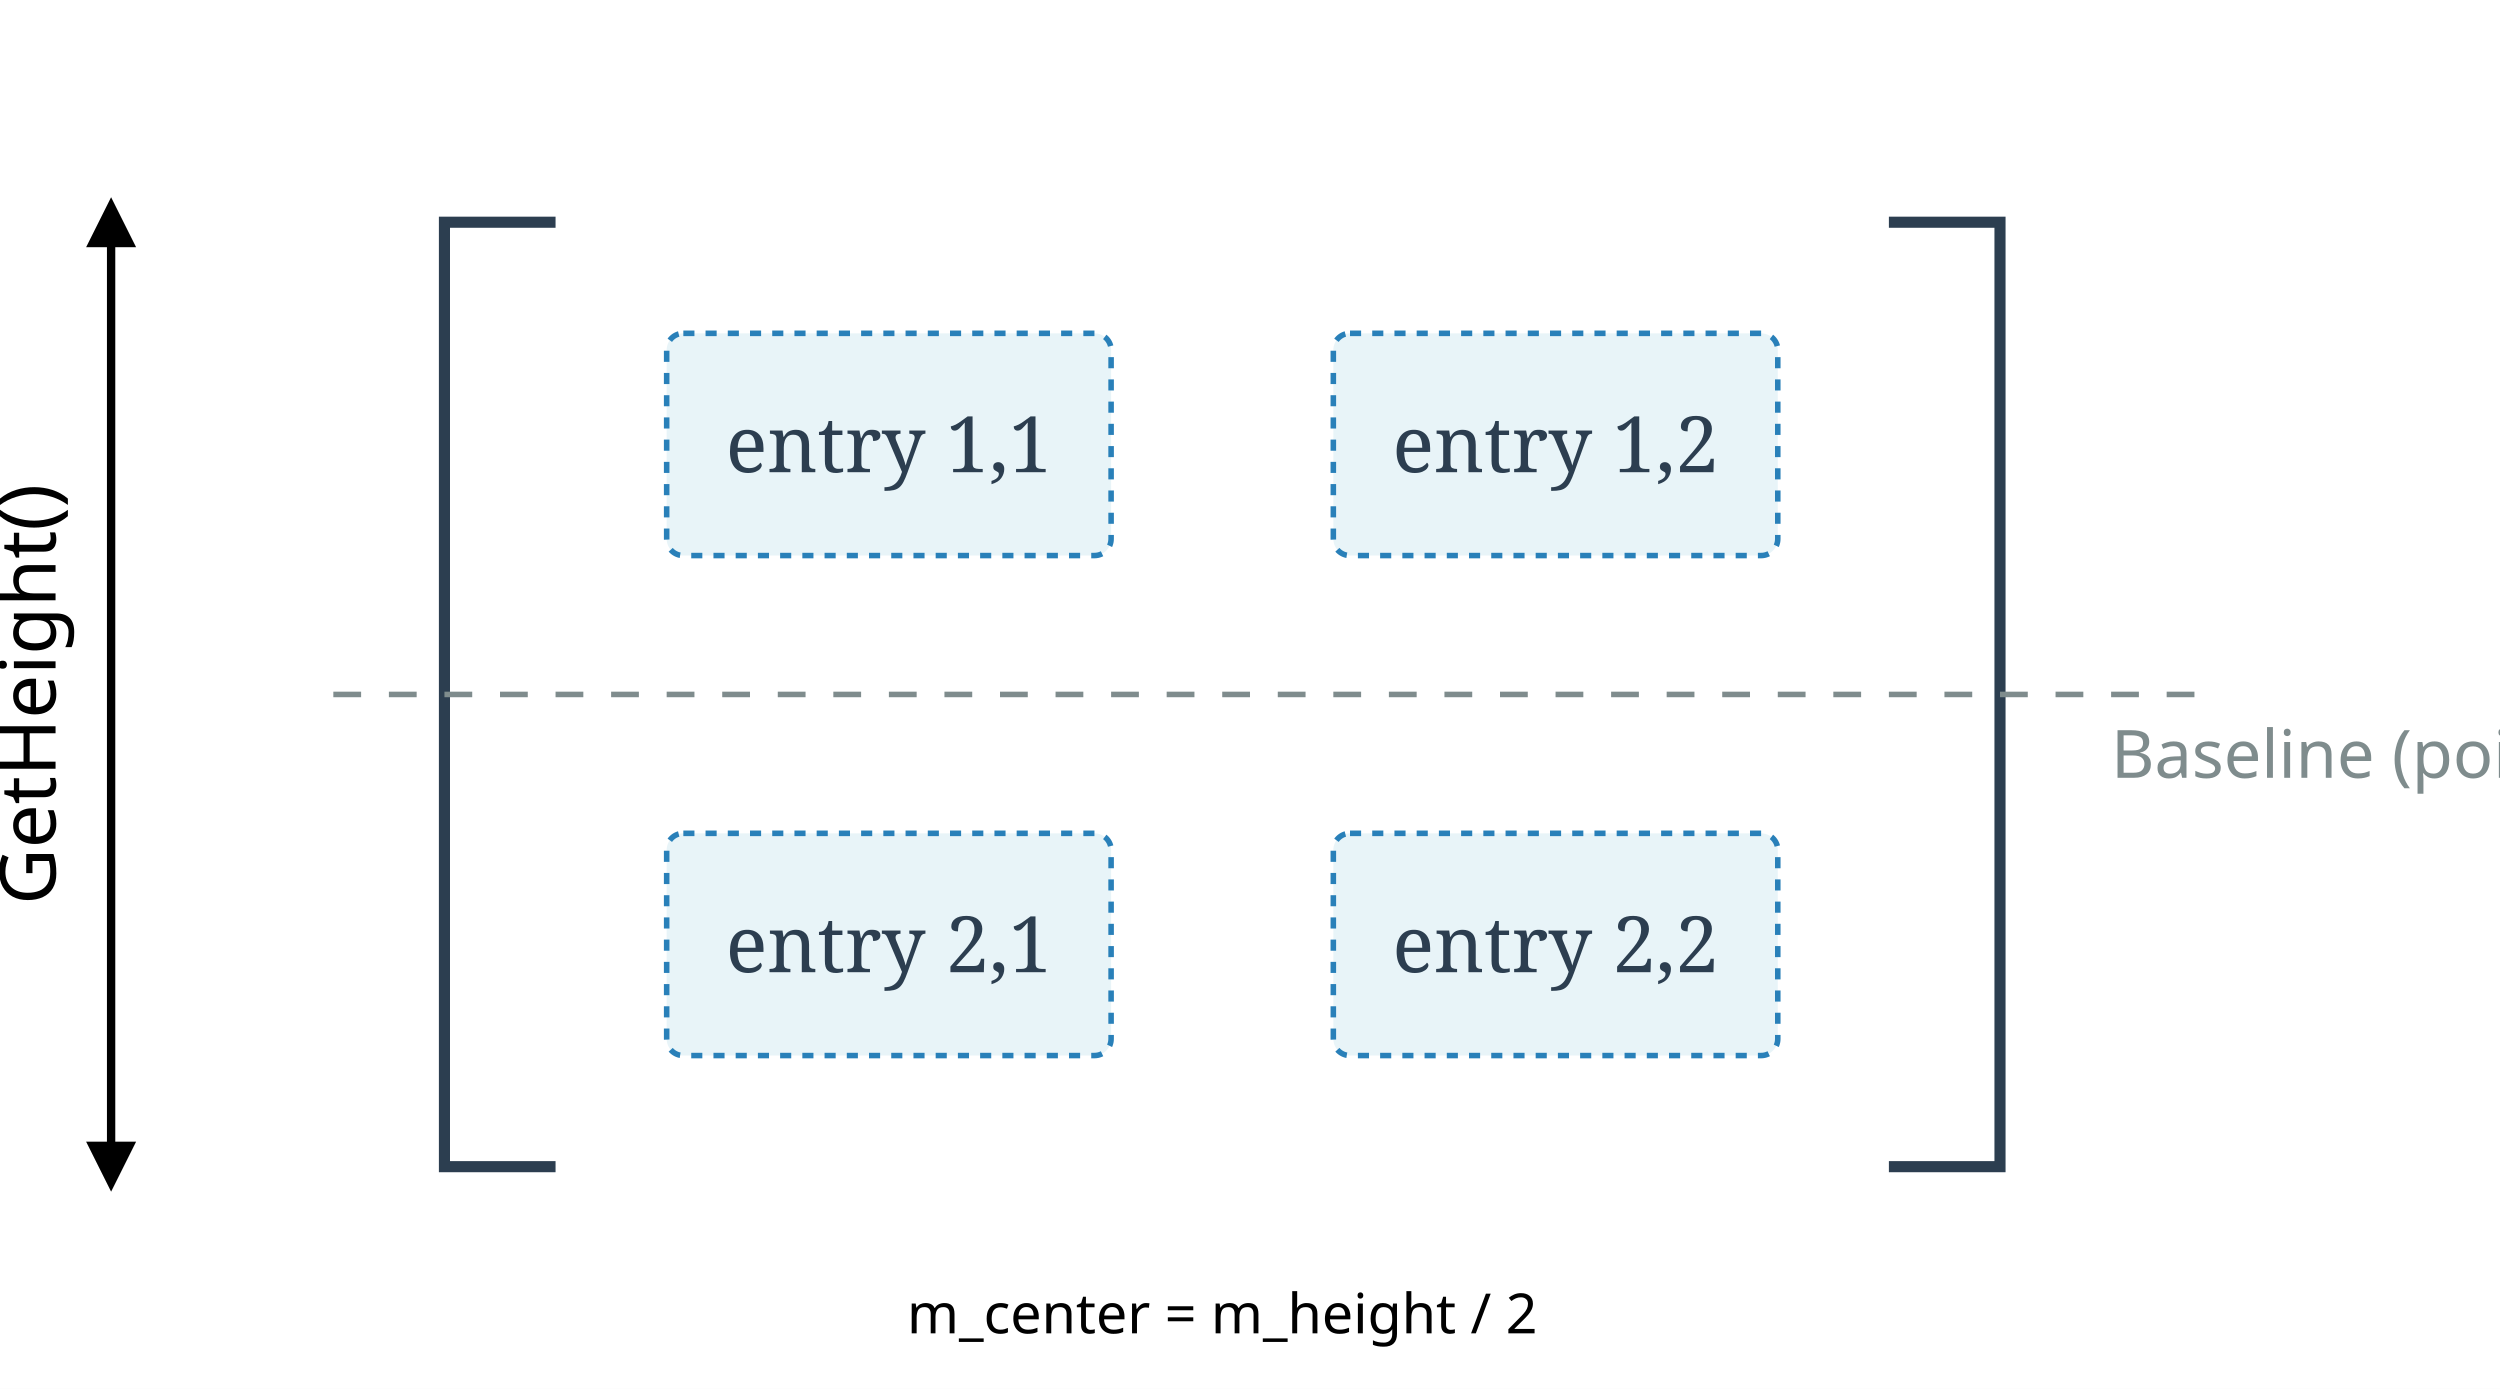
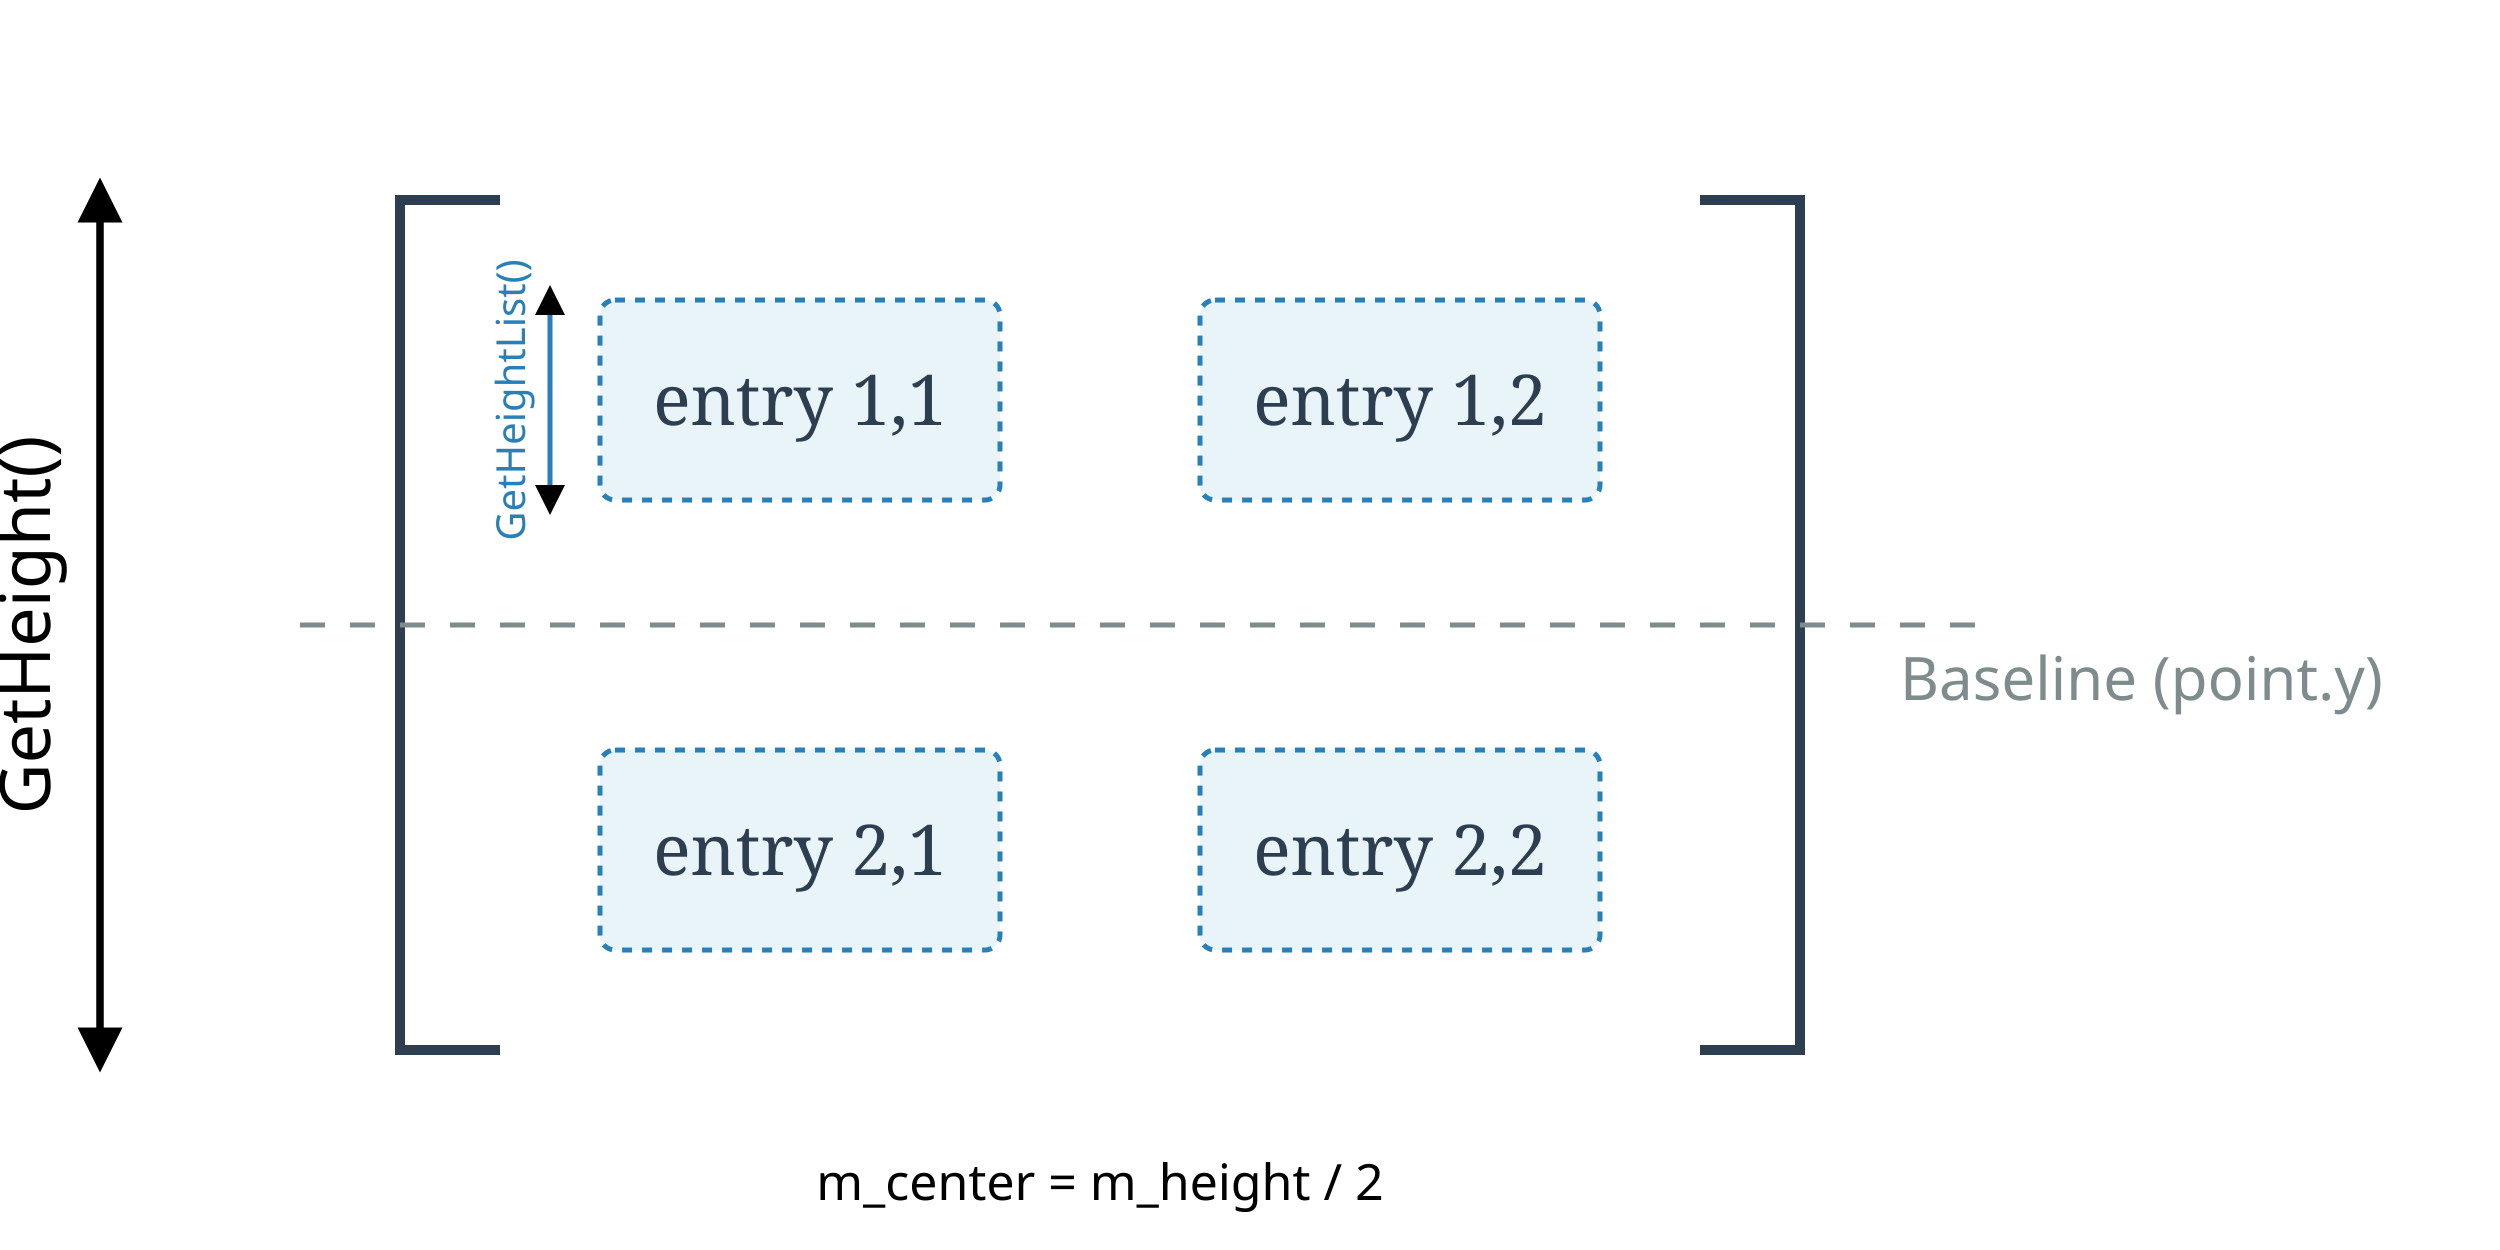
- <svg xmlns="http://www.w3.org/2000/svg" width="450" height="250" viewBox="0 0 450 250">
+ <svg xmlns="http://www.w3.org/2000/svg" width="500" height="250" viewBox="0 0 500 250">
  <defs>
    <marker id="arrow" viewBox="0 0 10 10" refX="5" refY="5" markerWidth="6" markerHeight="6" orient="auto-start-reverse">
      <path d="M 0 0 L 10 5 L 0 10 z" />
    </marker>
  </defs>
  <rect width="100%" height="100%" fill="white" />
  <path d="M 100 40 L 80 40 L 80 210 L 100 210" fill="none" stroke="#2c3e50" stroke-width="2" />
  <path d="M 340 40 L 360 40 L 360 210 L 340 210" fill="none" stroke="#2c3e50" stroke-width="2" />
  <line x1="20" y1="40" x2="20" y2="210" stroke="black" stroke-width="1.5" marker-start="url(#arrow)" marker-end="url(#arrow)" />
  <text x="10" y="125" font-family="sans-serif" font-size="14" text-anchor="middle" transform="rotate(-90 10,125)">GetHeight()</text>
  <rect x="120" y="60" width="80" height="40" rx="3" fill="#e8f4f8" stroke="#2980b9" stroke-width="1" stroke-dasharray="2,2" />
  <rect x="240" y="60" width="80" height="40" rx="3" fill="#e8f4f8" stroke="#2980b9" stroke-width="1" stroke-dasharray="2,2" />
  <rect x="120" y="150" width="80" height="40" rx="3" fill="#e8f4f8" stroke="#2980b9" stroke-width="1" stroke-dasharray="2,2" />
  <rect x="240" y="150" width="80" height="40" rx="3" fill="#e8f4f8" stroke="#2980b9" stroke-width="1" stroke-dasharray="2,2" />
  <text x="160" y="85" font-family="serif" font-size="14" text-anchor="middle" fill="#2c3e50">entry 1,1</text>
  <text x="280" y="85" font-family="serif" font-size="14" text-anchor="middle" fill="#2c3e50">entry 1,2</text>
  <text x="160" y="175" font-family="serif" font-size="14" text-anchor="middle" fill="#2c3e50">entry 2,1</text>
  <text x="280" y="175" font-family="serif" font-size="14" text-anchor="middle" fill="#2c3e50">entry 2,2</text>
+   <line x1="110" y1="60" x2="110" y2="100" stroke="#2980b9" stroke-width="1" marker-start="url(#arrow)" marker-end="url(#arrow)" />
+   <text x="105" y="80" font-family="sans-serif" font-size="8" text-anchor="middle" transform="rotate(-90 105,80)" fill="#2980b9">GetHeightList()</text>
  <line x1="60" y1="125" x2="400" y2="125" stroke="#7f8c8d" stroke-dasharray="5,5" />
  <text x="380" y="140" font-family="sans-serif" font-size="12" fill="#7f8c8d">Baseline (point.y)</text>
  <text x="220" y="240" font-family="sans-serif" font-size="10" fill="black" text-anchor="middle">m_center = m_height / 2</text>
</svg>
